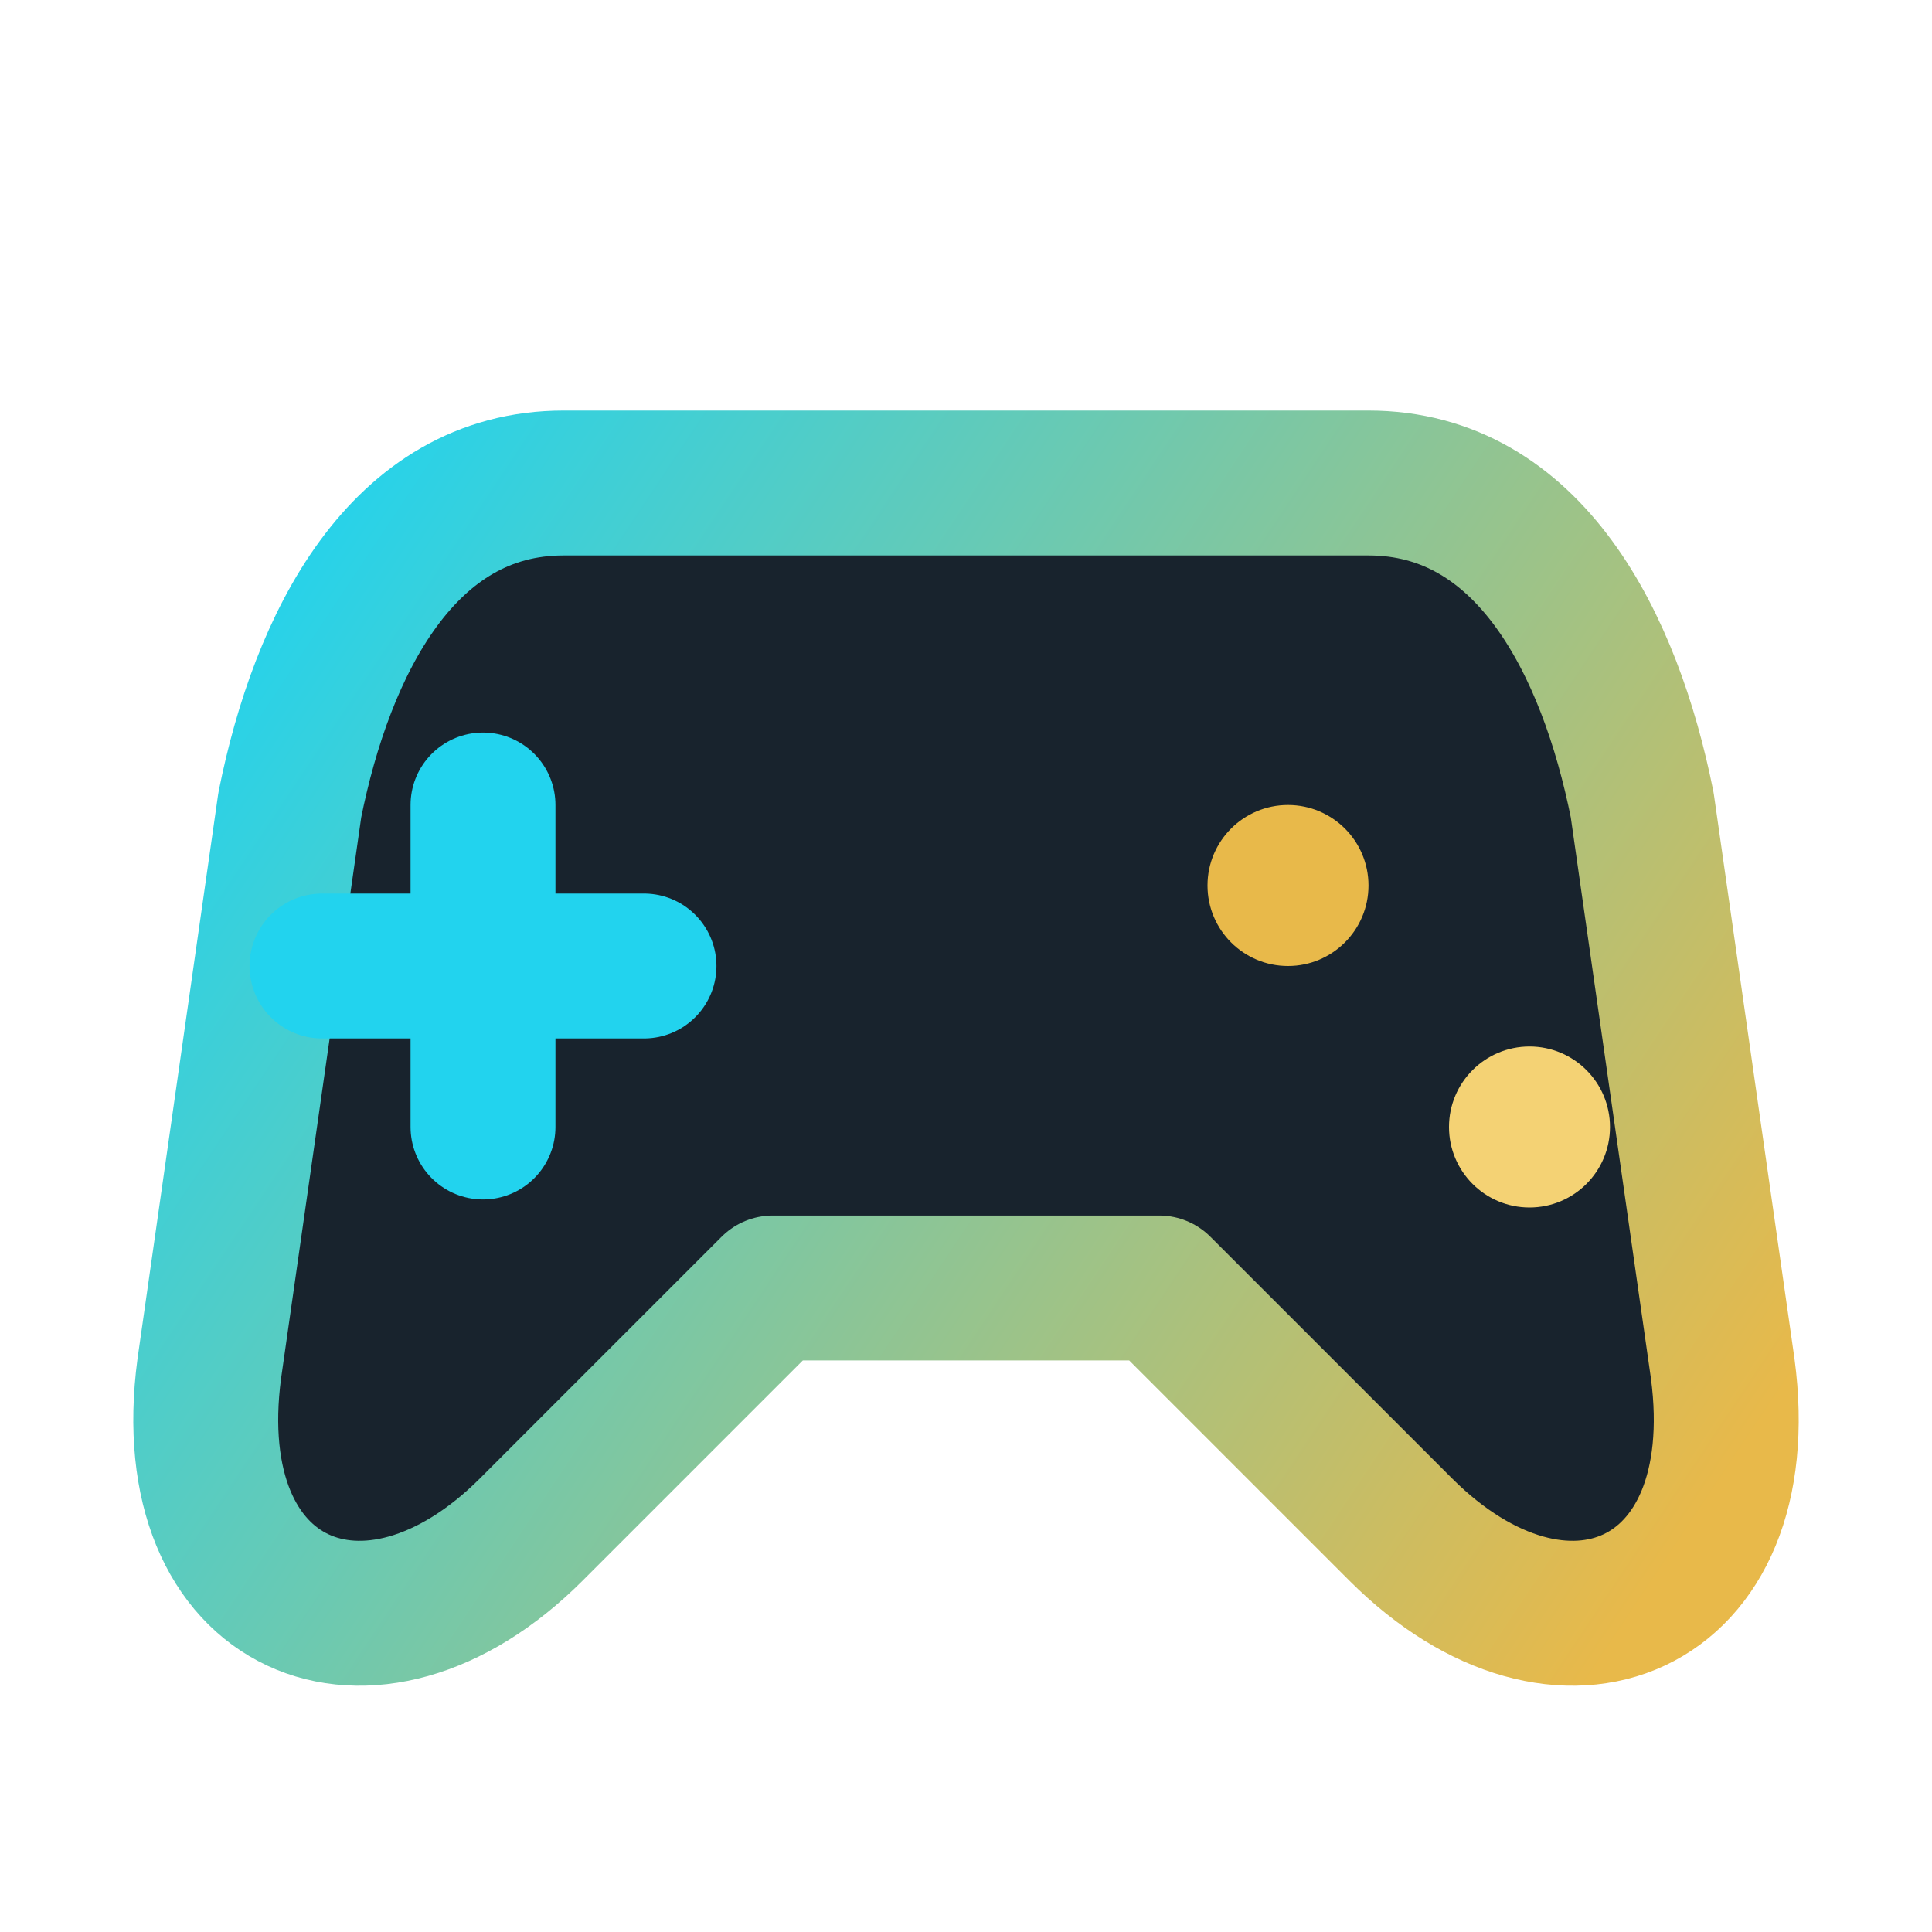
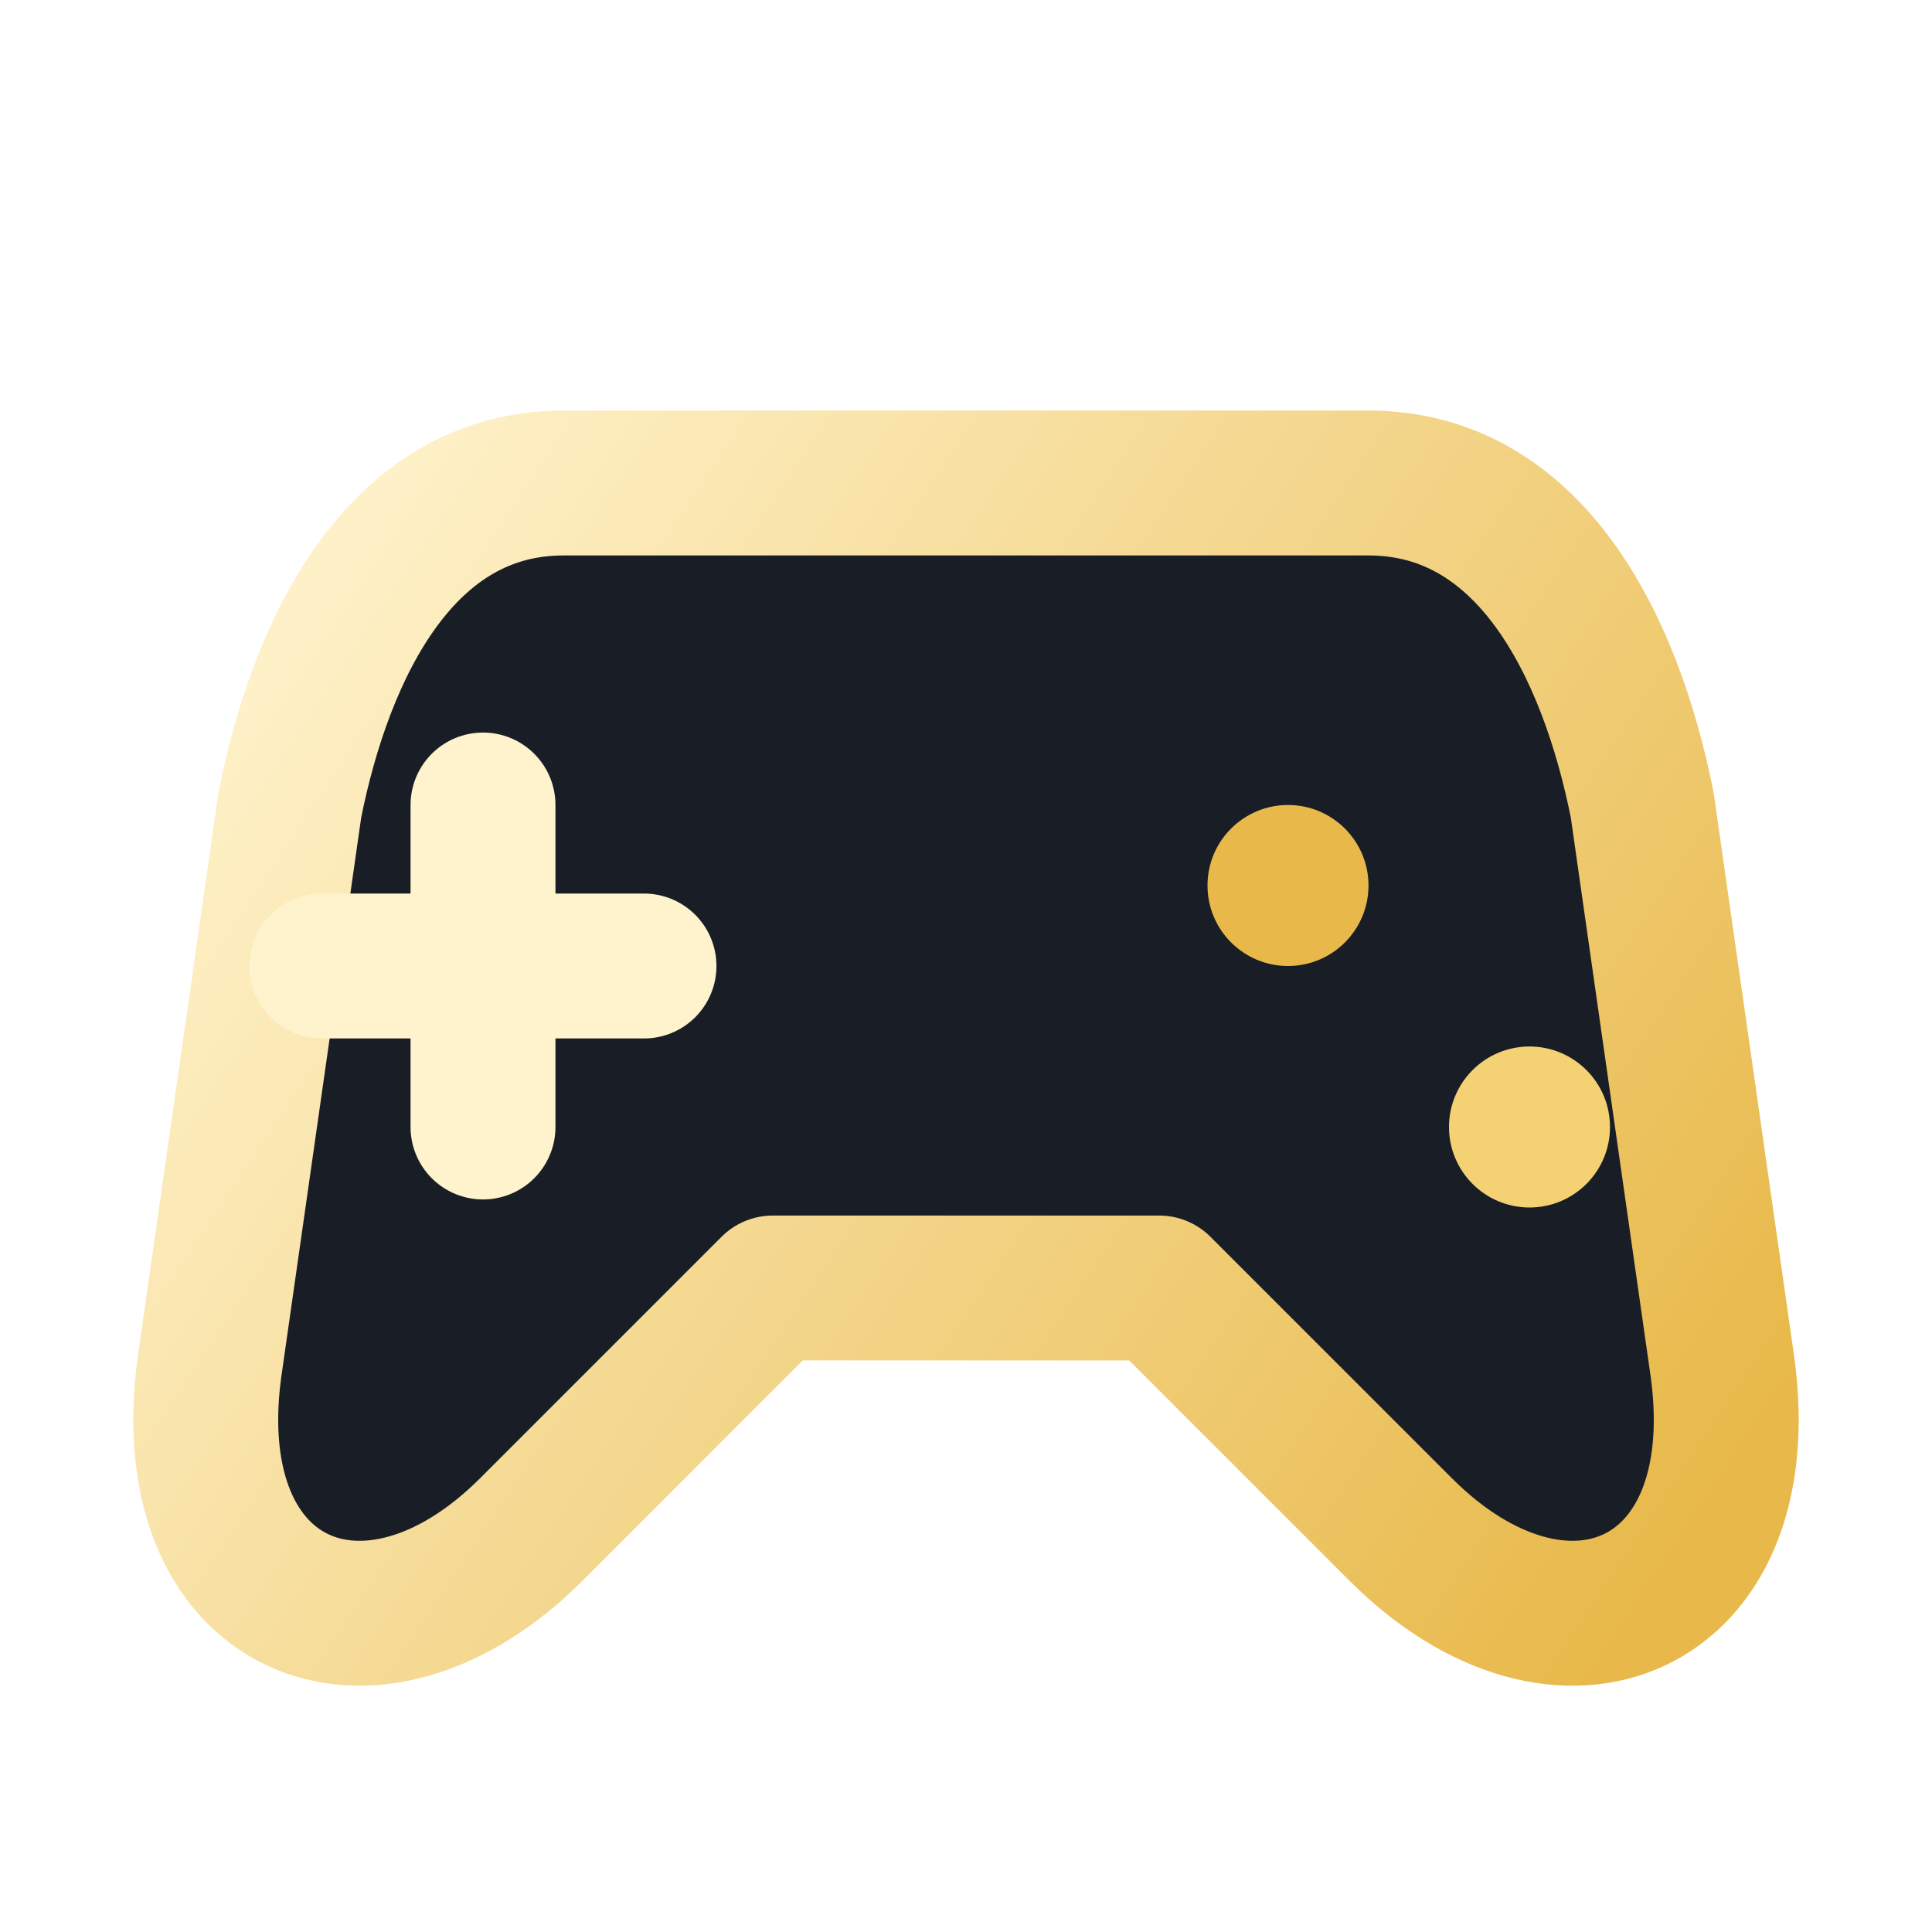
<svg xmlns="http://www.w3.org/2000/svg" width="24" height="24" viewBox="0 0 24 24" fill="none">
  <defs>
    <linearGradient id="a" x1="3" y1="7" x2="21" y2="19" gradientUnits="userSpaceOnUse">
-       <stop stop-color="#22D3EE" />
+       <stop stop-color="#FFF3CD" />
      <stop offset="1" stop-color="#E8B94A" />
    </linearGradient>
  </defs>
-   <path d="M7 6h10c2 0 3 2 3.4 4l1 7c.4 3-2 4-4 2l-3-3H9.6l-3 3c-2 2-4.4 1-4-2l1-7C4 8 5 6 7 6Z" fill="#18232D" stroke="url(#a)" stroke-width="1.8" stroke-linecap="round" stroke-linejoin="round" />
-   <path d="M6 10v4m-2-2h4" stroke="#22D3EE" stroke-width="1.8" stroke-linecap="round" />
+   <path d="M7 6h10c2 0 3 2 3.4 4l1 7c.4 3-2 4-4 2l-3-3H9.6l-3 3c-2 2-4.4 1-4-2l1-7C4 8 5 6 7 6Z" fill="#191E26" stroke="url(#a)" stroke-width="1.8" stroke-linecap="round" stroke-linejoin="round" />
+   <path d="M6 10v4m-2-2h4" stroke="#FFF3CD" stroke-width="1.8" stroke-linecap="round" />
  <circle cx="16" cy="11" r="1" fill="#E8B94A" />
  <circle cx="19" cy="14" r="1" fill="#F4D274" />
</svg>
